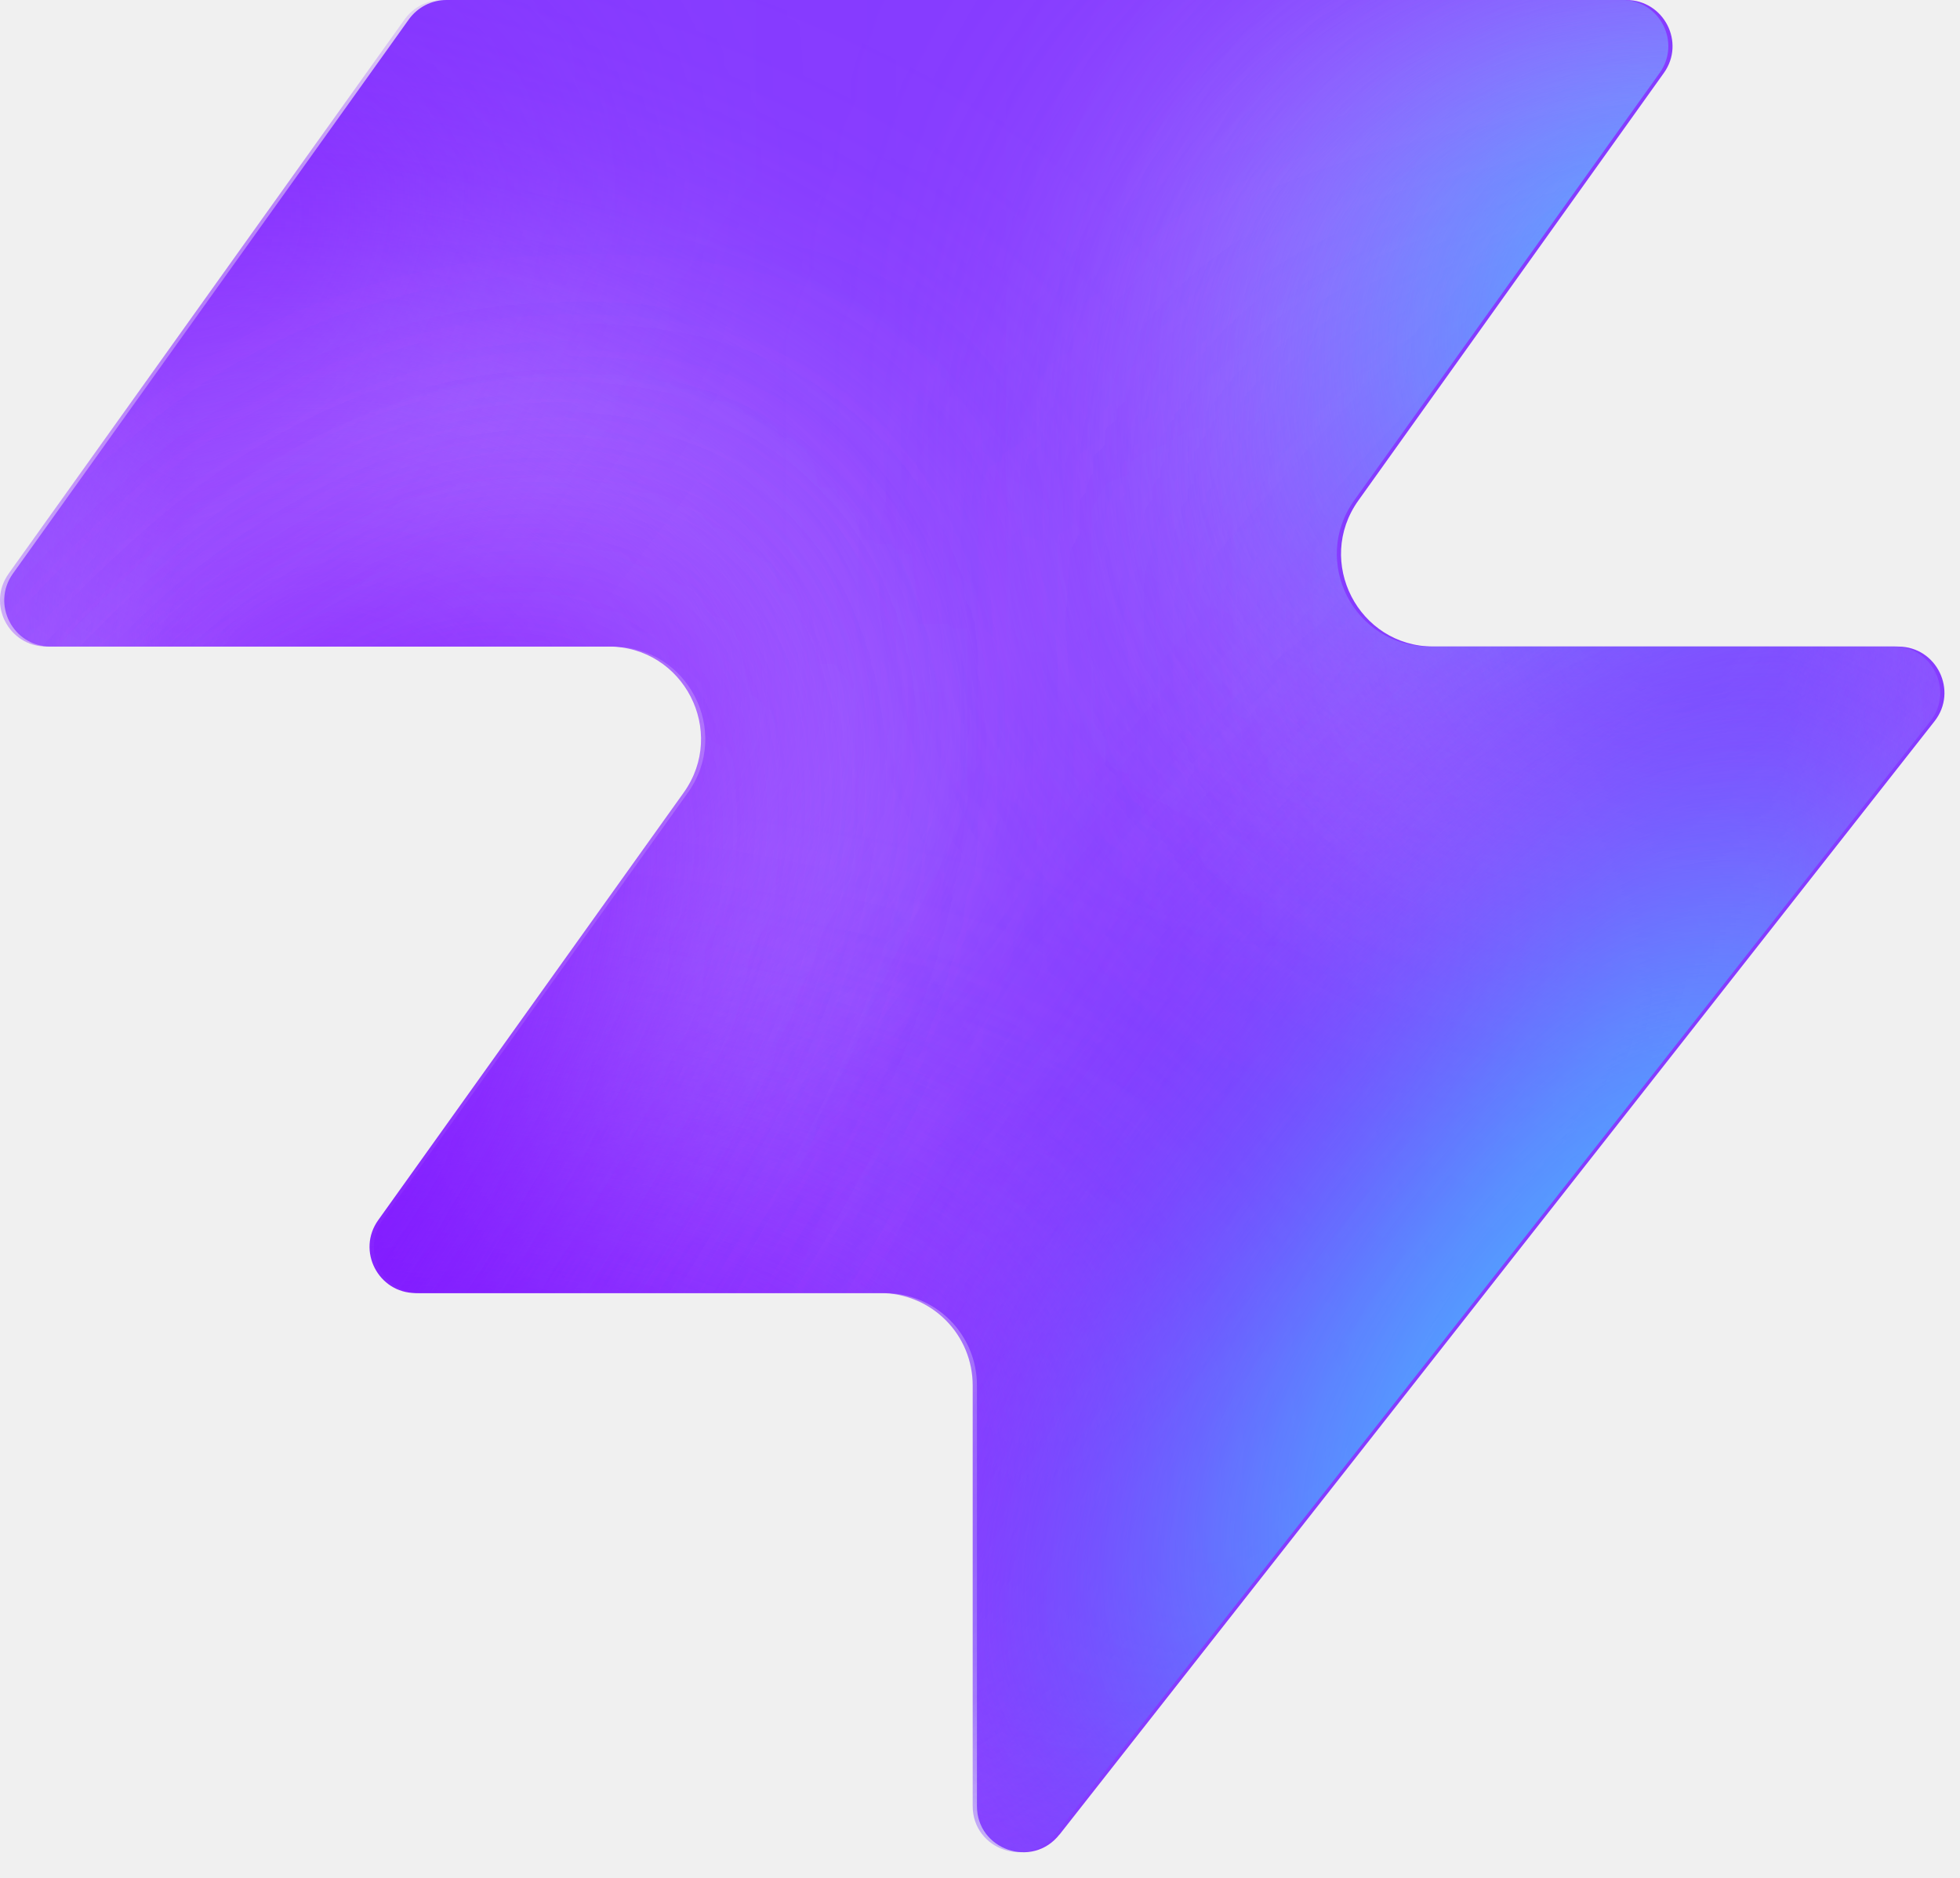
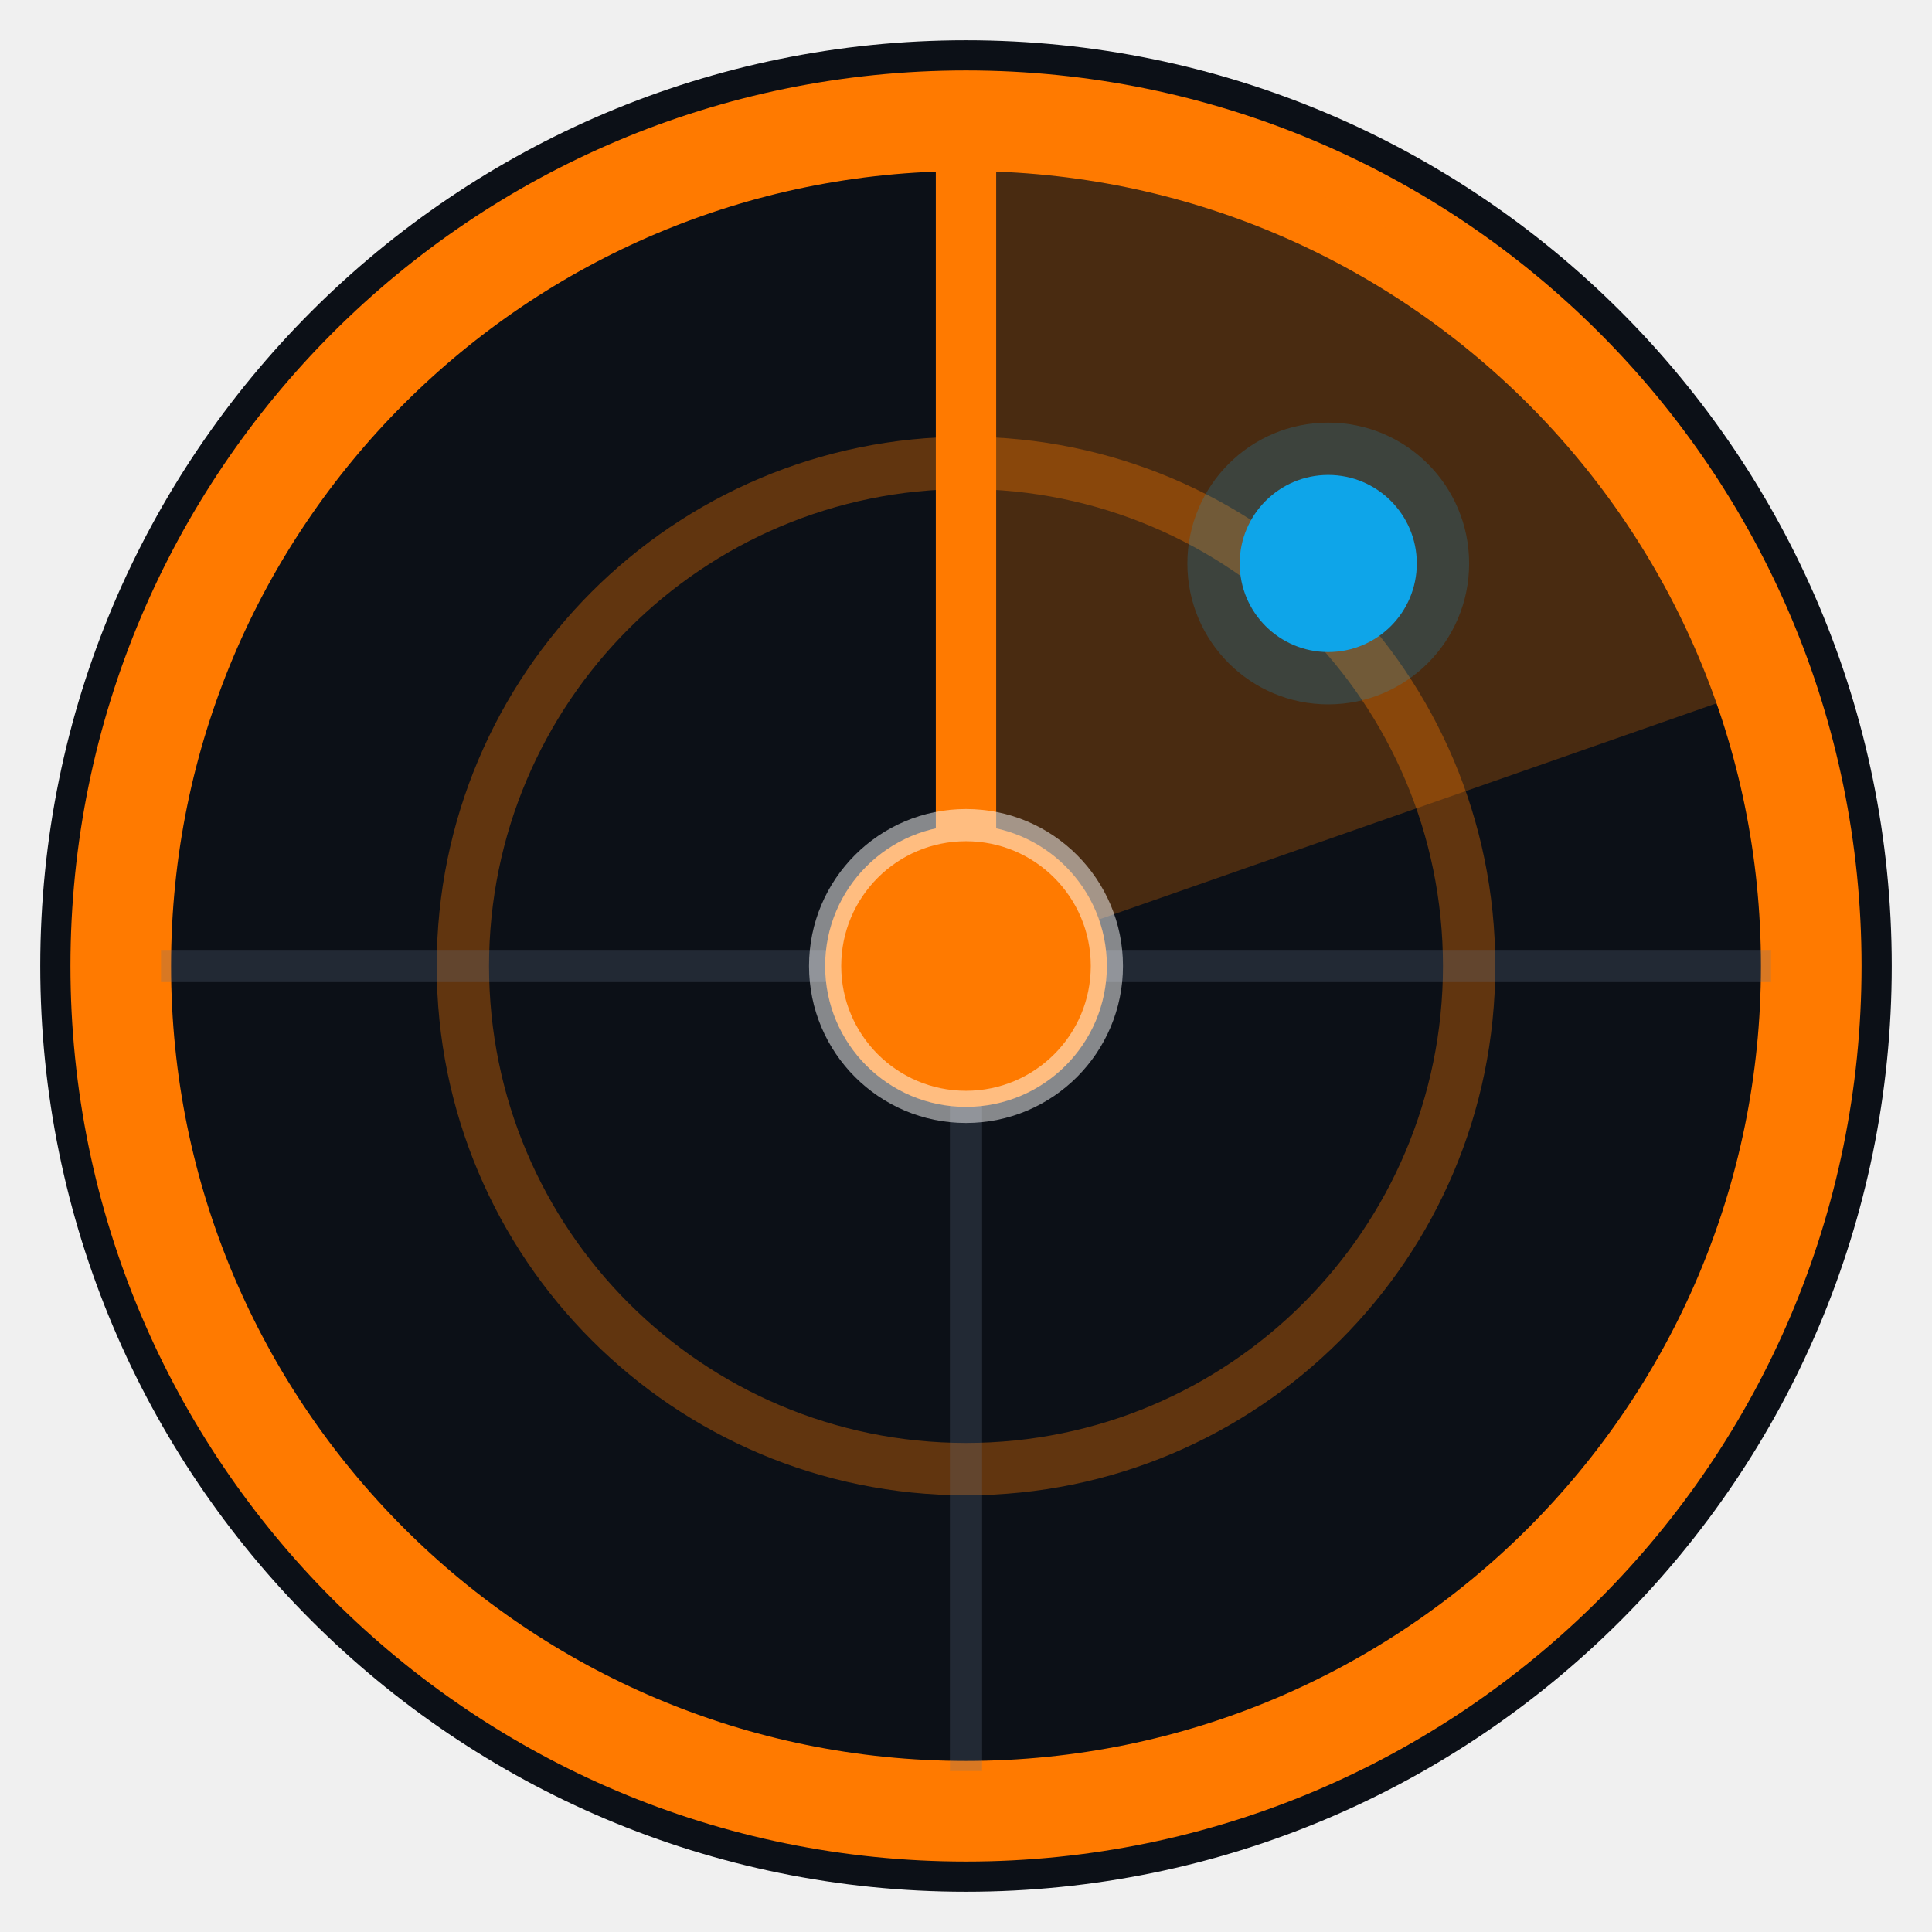
- <svg xmlns="http://www.w3.org/2000/svg" width="48" height="46" fill="none" viewBox="0 0 48 46">
-   <path fill="#863bff" d="M25.946 44.938c-.664.845-2.021.375-2.021-.698V33.937a2.26 2.26 0 0 0-2.262-2.262H10.287c-.92 0-1.456-1.04-.92-1.788l7.48-10.471c1.07-1.497 0-3.578-1.842-3.578H1.237c-.92 0-1.456-1.04-.92-1.788L10.013.474c.214-.297.556-.474.92-.474h28.894c.92 0 1.456 1.04.92 1.788l-7.48 10.471c-1.07 1.498 0 3.579 1.842 3.579h11.377c.943 0 1.473 1.088.89 1.83L25.947 44.94z" style="fill:#863bff;fill:color(display-p3 .525 .23 1);fill-opacity:1" />
-   <mask id="a" width="48" height="46" x="0" y="0" maskUnits="userSpaceOnUse" style="mask-type:alpha">
-     <path fill="#000" d="M25.842 44.938c-.664.844-2.021.375-2.021-.698V33.937a2.26 2.26 0 0 0-2.262-2.262H10.183c-.92 0-1.456-1.04-.92-1.788l7.48-10.471c1.07-1.498 0-3.579-1.842-3.579H1.133c-.92 0-1.456-1.04-.92-1.787L9.91.473c.214-.297.556-.474.92-.474h28.894c.92 0 1.456 1.04.92 1.788l-7.48 10.471c-1.07 1.498 0 3.578 1.842 3.578h11.377c.943 0 1.473 1.088.89 1.832L25.843 44.94z" style="fill:#000;fill-opacity:1" />
-   </mask>
-   <g mask="url(#a)">
-     <g filter="url(#b)">
-       <ellipse cx="5.508" cy="14.704" fill="#ede6ff" rx="5.508" ry="14.704" style="fill:#ede6ff;fill:color(display-p3 .927 .903 1);fill-opacity:1" transform="matrix(.00324 1 1 -.00324 -4.47 31.516)" />
-     </g>
-     <g filter="url(#c)">
-       <ellipse cx="10.399" cy="29.851" fill="#ede6ff" rx="10.399" ry="29.851" style="fill:#ede6ff;fill:color(display-p3 .927 .903 1);fill-opacity:1" transform="matrix(.00324 1 1 -.00324 -39.328 7.883)" />
-     </g>
-     <g filter="url(#d)">
-       <ellipse cx="5.508" cy="30.487" fill="#7e14ff" rx="5.508" ry="30.487" style="fill:#7e14ff;fill:color(display-p3 .492 .077 1);fill-opacity:1" transform="rotate(89.814 -25.913 -14.639)scale(1 -1)" />
-     </g>
-     <g filter="url(#e)">
-       <ellipse cx="5.508" cy="30.599" fill="#7e14ff" rx="5.508" ry="30.599" style="fill:#7e14ff;fill:color(display-p3 .492 .077 1);fill-opacity:1" transform="rotate(89.814 -32.644 -3.334)scale(1 -1)" />
-     </g>
-     <g filter="url(#f)">
-       <ellipse cx="5.508" cy="30.599" fill="#7e14ff" rx="5.508" ry="30.599" style="fill:#7e14ff;fill:color(display-p3 .492 .077 1);fill-opacity:1" transform="matrix(.00324 1 1 -.00324 -34.34 30.47)" />
-     </g>
-     <g filter="url(#g)">
-       <ellipse cx="14.072" cy="22.078" fill="#ede6ff" rx="14.072" ry="22.078" style="fill:#ede6ff;fill:color(display-p3 .927 .903 1);fill-opacity:1" transform="rotate(93.35 24.506 48.493)scale(-1 1)" />
-     </g>
-     <g filter="url(#h)">
-       <ellipse cx="3.47" cy="21.501" fill="#7e14ff" rx="3.47" ry="21.501" style="fill:#7e14ff;fill:color(display-p3 .492 .077 1);fill-opacity:1" transform="rotate(89.009 28.708 47.59)scale(-1 1)" />
-     </g>
-     <g filter="url(#i)">
-       <ellipse cx="3.47" cy="21.501" fill="#7e14ff" rx="3.47" ry="21.501" style="fill:#7e14ff;fill:color(display-p3 .492 .077 1);fill-opacity:1" transform="rotate(89.009 28.708 47.59)scale(-1 1)" />
-     </g>
-     <g filter="url(#j)">
-       <ellipse cx=".387" cy="8.972" fill="#7e14ff" rx="4.407" ry="29.108" style="fill:#7e14ff;fill:color(display-p3 .492 .077 1);fill-opacity:1" transform="rotate(39.51 .387 8.972)" />
-     </g>
-     <g filter="url(#k)">
-       <ellipse cx="47.523" cy="-6.092" fill="#7e14ff" rx="4.407" ry="29.108" style="fill:#7e14ff;fill:color(display-p3 .492 .077 1);fill-opacity:1" transform="rotate(37.892 47.523 -6.092)" />
-     </g>
-     <g filter="url(#l)">
-       <ellipse cx="41.412" cy="6.333" fill="#47bfff" rx="5.971" ry="9.665" style="fill:#47bfff;fill:color(display-p3 .28 .748 1);fill-opacity:1" transform="rotate(37.892 41.412 6.333)" />
-     </g>
-     <g filter="url(#m)">
-       <ellipse cx="-1.879" cy="38.332" fill="#7e14ff" rx="4.407" ry="29.108" style="fill:#7e14ff;fill:color(display-p3 .492 .077 1);fill-opacity:1" transform="rotate(37.892 -1.88 38.332)" />
-     </g>
-     <g filter="url(#n)">
-       <ellipse cx="-1.879" cy="38.332" fill="#7e14ff" rx="4.407" ry="29.108" style="fill:#7e14ff;fill:color(display-p3 .492 .077 1);fill-opacity:1" transform="rotate(37.892 -1.88 38.332)" />
-     </g>
-     <g filter="url(#o)">
-       <ellipse cx="35.651" cy="29.907" fill="#7e14ff" rx="4.407" ry="29.108" style="fill:#7e14ff;fill:color(display-p3 .492 .077 1);fill-opacity:1" transform="rotate(37.892 35.651 29.907)" />
-     </g>
-     <g filter="url(#p)">
-       <ellipse cx="38.418" cy="32.4" fill="#47bfff" rx="5.971" ry="15.297" style="fill:#47bfff;fill:color(display-p3 .28 .748 1);fill-opacity:1" transform="rotate(37.892 38.418 32.4)" />
-     </g>
-   </g>
-   <defs>
-     <filter id="b" width="60.045" height="41.654" x="-19.77" y="16.149" color-interpolation-filters="sRGB" filterUnits="userSpaceOnUse">
-       <feFlood flood-opacity="0" result="BackgroundImageFix" />
-       <feBlend in="SourceGraphic" in2="BackgroundImageFix" result="shape" />
-       <feGaussianBlur result="effect1_foregroundBlur_2002_17158" stdDeviation="7.659" />
-     </filter>
-     <filter id="c" width="90.34" height="51.437" x="-54.613" y="-7.533" color-interpolation-filters="sRGB" filterUnits="userSpaceOnUse">
-       <feFlood flood-opacity="0" result="BackgroundImageFix" />
-       <feBlend in="SourceGraphic" in2="BackgroundImageFix" result="shape" />
-       <feGaussianBlur result="effect1_foregroundBlur_2002_17158" stdDeviation="7.659" />
-     </filter>
-     <filter id="d" width="79.355" height="29.4" x="-49.64" y="2.03" color-interpolation-filters="sRGB" filterUnits="userSpaceOnUse">
-       <feFlood flood-opacity="0" result="BackgroundImageFix" />
-       <feBlend in="SourceGraphic" in2="BackgroundImageFix" result="shape" />
-       <feGaussianBlur result="effect1_foregroundBlur_2002_17158" stdDeviation="4.596" />
-     </filter>
-     <filter id="e" width="79.579" height="29.4" x="-45.045" y="20.029" color-interpolation-filters="sRGB" filterUnits="userSpaceOnUse">
-       <feFlood flood-opacity="0" result="BackgroundImageFix" />
-       <feBlend in="SourceGraphic" in2="BackgroundImageFix" result="shape" />
-       <feGaussianBlur result="effect1_foregroundBlur_2002_17158" stdDeviation="4.596" />
-     </filter>
-     <filter id="f" width="79.579" height="29.4" x="-43.513" y="21.178" color-interpolation-filters="sRGB" filterUnits="userSpaceOnUse">
-       <feFlood flood-opacity="0" result="BackgroundImageFix" />
-       <feBlend in="SourceGraphic" in2="BackgroundImageFix" result="shape" />
-       <feGaussianBlur result="effect1_foregroundBlur_2002_17158" stdDeviation="4.596" />
-     </filter>
-     <filter id="g" width="74.749" height="58.852" x="15.756" y="-17.901" color-interpolation-filters="sRGB" filterUnits="userSpaceOnUse">
-       <feFlood flood-opacity="0" result="BackgroundImageFix" />
-       <feBlend in="SourceGraphic" in2="BackgroundImageFix" result="shape" />
-       <feGaussianBlur result="effect1_foregroundBlur_2002_17158" stdDeviation="7.659" />
-     </filter>
-     <filter id="h" width="61.377" height="25.362" x="23.548" y="2.284" color-interpolation-filters="sRGB" filterUnits="userSpaceOnUse">
-       <feFlood flood-opacity="0" result="BackgroundImageFix" />
-       <feBlend in="SourceGraphic" in2="BackgroundImageFix" result="shape" />
-       <feGaussianBlur result="effect1_foregroundBlur_2002_17158" stdDeviation="4.596" />
-     </filter>
-     <filter id="i" width="61.377" height="25.362" x="23.548" y="2.284" color-interpolation-filters="sRGB" filterUnits="userSpaceOnUse">
-       <feFlood flood-opacity="0" result="BackgroundImageFix" />
-       <feBlend in="SourceGraphic" in2="BackgroundImageFix" result="shape" />
-       <feGaussianBlur result="effect1_foregroundBlur_2002_17158" stdDeviation="4.596" />
-     </filter>
-     <filter id="j" width="56.045" height="63.649" x="-27.636" y="-22.853" color-interpolation-filters="sRGB" filterUnits="userSpaceOnUse">
-       <feFlood flood-opacity="0" result="BackgroundImageFix" />
-       <feBlend in="SourceGraphic" in2="BackgroundImageFix" result="shape" />
-       <feGaussianBlur result="effect1_foregroundBlur_2002_17158" stdDeviation="4.596" />
-     </filter>
-     <filter id="k" width="54.814" height="64.646" x="20.116" y="-38.415" color-interpolation-filters="sRGB" filterUnits="userSpaceOnUse">
-       <feFlood flood-opacity="0" result="BackgroundImageFix" />
-       <feBlend in="SourceGraphic" in2="BackgroundImageFix" result="shape" />
-       <feGaussianBlur result="effect1_foregroundBlur_2002_17158" stdDeviation="4.596" />
-     </filter>
-     <filter id="l" width="33.541" height="35.313" x="24.641" y="-11.323" color-interpolation-filters="sRGB" filterUnits="userSpaceOnUse">
-       <feFlood flood-opacity="0" result="BackgroundImageFix" />
-       <feBlend in="SourceGraphic" in2="BackgroundImageFix" result="shape" />
-       <feGaussianBlur result="effect1_foregroundBlur_2002_17158" stdDeviation="4.596" />
-     </filter>
-     <filter id="m" width="54.814" height="64.646" x="-29.286" y="6.009" color-interpolation-filters="sRGB" filterUnits="userSpaceOnUse">
-       <feFlood flood-opacity="0" result="BackgroundImageFix" />
-       <feBlend in="SourceGraphic" in2="BackgroundImageFix" result="shape" />
-       <feGaussianBlur result="effect1_foregroundBlur_2002_17158" stdDeviation="4.596" />
-     </filter>
-     <filter id="n" width="54.814" height="64.646" x="-29.286" y="6.009" color-interpolation-filters="sRGB" filterUnits="userSpaceOnUse">
-       <feFlood flood-opacity="0" result="BackgroundImageFix" />
-       <feBlend in="SourceGraphic" in2="BackgroundImageFix" result="shape" />
-       <feGaussianBlur result="effect1_foregroundBlur_2002_17158" stdDeviation="4.596" />
-     </filter>
-     <filter id="o" width="54.814" height="64.646" x="8.244" y="-2.416" color-interpolation-filters="sRGB" filterUnits="userSpaceOnUse">
-       <feFlood flood-opacity="0" result="BackgroundImageFix" />
-       <feBlend in="SourceGraphic" in2="BackgroundImageFix" result="shape" />
-       <feGaussianBlur result="effect1_foregroundBlur_2002_17158" stdDeviation="4.596" />
-     </filter>
-     <filter id="p" width="39.409" height="43.623" x="18.713" y="10.588" color-interpolation-filters="sRGB" filterUnits="userSpaceOnUse">
-       <feFlood flood-opacity="0" result="BackgroundImageFix" />
-       <feBlend in="SourceGraphic" in2="BackgroundImageFix" result="shape" />
-       <feGaussianBlur result="effect1_foregroundBlur_2002_17158" stdDeviation="4.596" />
-     </filter>
-   </defs>
+ <svg xmlns="http://www.w3.org/2000/svg" width="48" height="48" viewBox="0 0 48 48" fill="none">
+   <circle cx="24" cy="24" r="23" fill="#0c1017" />
+   <circle cx="24" cy="24" r="21" stroke="#ff7a00" stroke-width="2.5" fill="none" />
+   <circle cx="24" cy="24" r="12.5" stroke="#ff7a00" stroke-width="1.3" opacity="0.35" fill="none" />
+   <line x1="24" y1="4" x2="24" y2="44" stroke="#64748b" stroke-width="0.8" opacity="0.25" />
+   <line x1="4" y1="24" x2="44" y2="24" stroke="#64748b" stroke-width="0.8" opacity="0.25" />
+   <path d="M24 24 L24 3 A21 21 0 0 1 44 17 Z" fill="#ff7a00" opacity="0.25" />
+   <line x1="24" y1="24" x2="24" y2="3" stroke="#ff7a00" stroke-width="1.5" />
+   <circle cx="33" cy="14" r="2.2" fill="#0ea5e9" />
+   <circle cx="33" cy="14" r="3.5" fill="#0ea5e9" opacity="0.2" />
+   <circle cx="24" cy="24" r="3.5" fill="#ff7a00" />
+   <circle cx="24" cy="24" r="3.5" stroke="#ffffff" stroke-width="0.8" opacity="0.5" />
</svg>
